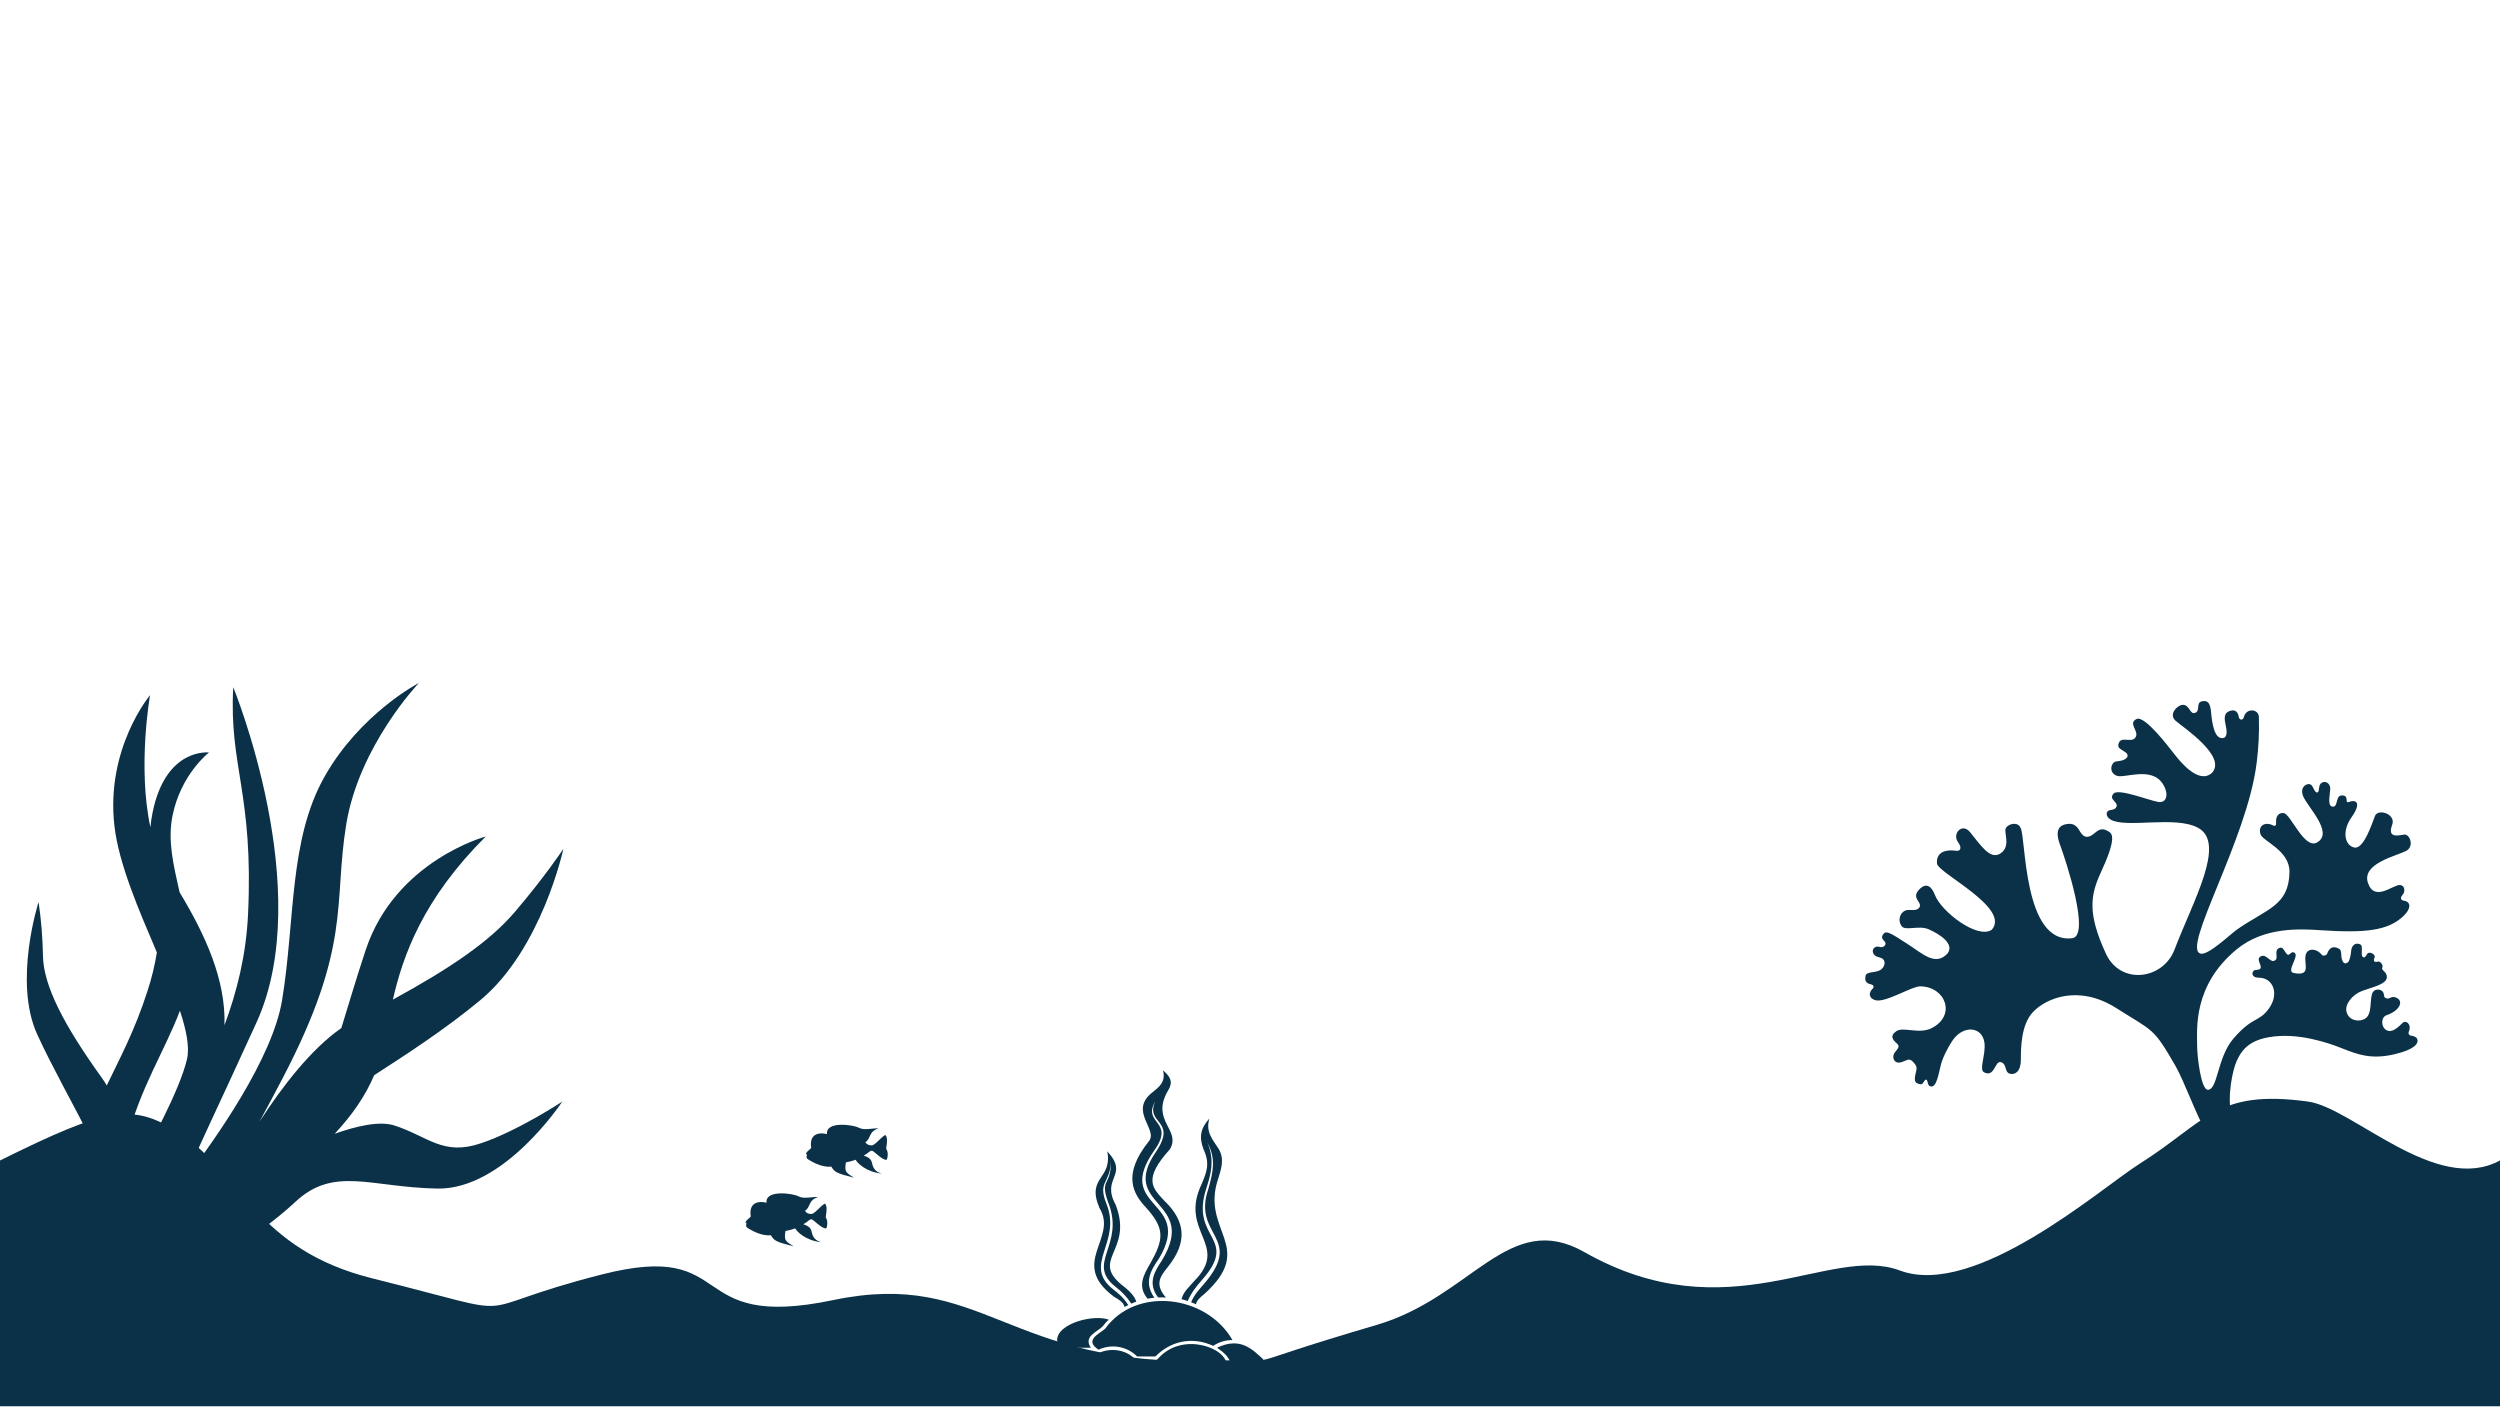
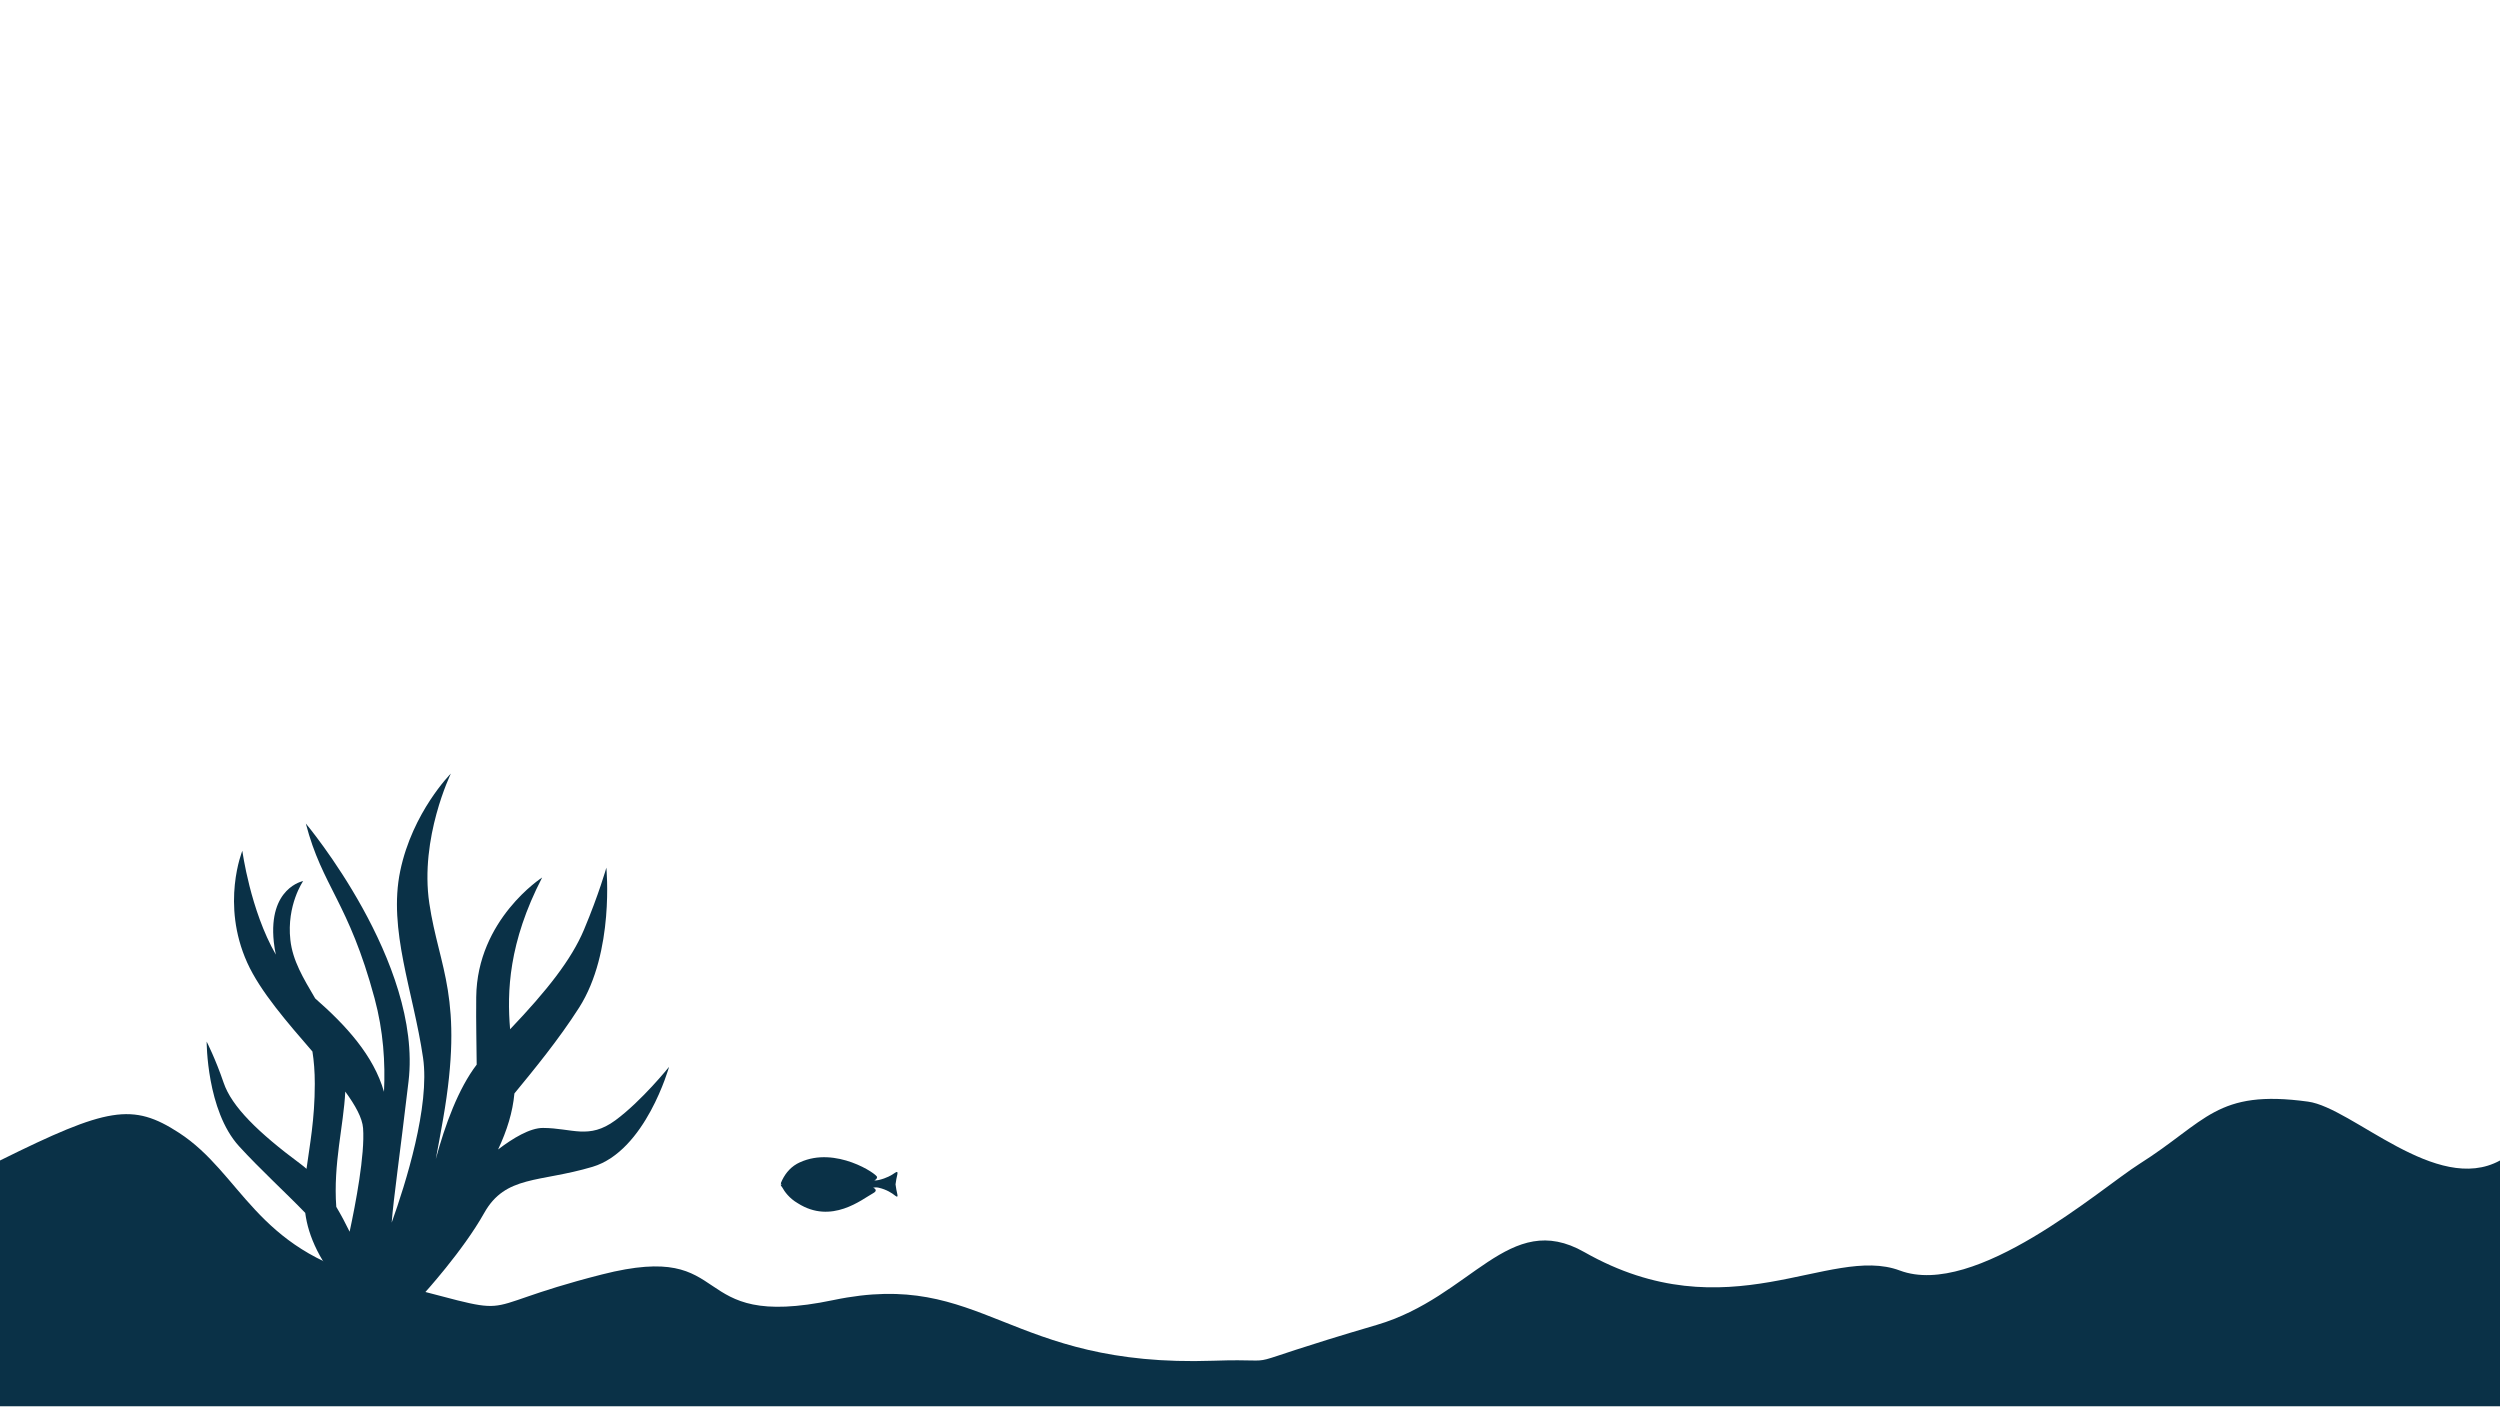
<svg xmlns="http://www.w3.org/2000/svg" id="Background" viewBox="0 0 1920 1080">
  <defs>
    <style>.cls-1{fill:#0a3147;}</style>
  </defs>
-   <g id="Layer_1" data-name="Layer 1">
-     <path class="cls-1" d="M0,891.26C82.56,850.33,101.77,846.78,137.51,870c48,31.22,58.48,89.42,148.6,111.83,126.75,31.52,64.05,25.49,176.17-3.06,105.43-26.85,62.07,43.9,177.7,19.68s133.08,52,291.89,46.57c63.4-2.18,3.72,8.26,125.56-27.53,73-21.44,101.28-88.88,159.31-55.91,110.56,62.81,188.31-6.1,242.3,14.15,58,21.74,154.22-63,183.83-81.73,51.9-32.78,59.1-57.63,129.7-48,34.2,4.68,98.56,72,147.43,45.21V1080H0V891.26" />
-     <path class="cls-1" d="M889.58,1043.21c0,.6-5,3-5.18,5.18,0,8.88,57.7,9.62,57.7,0,0-13.31-34-25.89-52.52-5.18Zm-13.32,4.44c0,6.66-40,6.66-40,0,0-8.88,22.93-17.75,36.25-3,.54.8,3.63,1.34,3.7,3Zm-27.37-27.37c-3.84,3.84-16.92,8.72-5.18,16.28a26.15,26.15,0,0,1,29.59,5.18h14.06c11.83-11.84,28.11-15.54,44.39-8.14a26.65,26.65,0,0,1,14.79-4.44c-20-34.77-74-41.43-97.65-8.88Zm63.24-21.12c3-6.66,6.3-10.7,10.74-15.87,29.59-33.29-9.62-31.08,3.7-71,3-9.61,6.65-20.71.74-34.77,6.65,12.58,4.44,22.2.73,35.51-12.57,36.25,27.38,37-2.95,72.51-3.7,4.44-8.08,8.72-10.31,14.64a31.79,31.79,0,0,1,3.69,1.48c.73-3,2.91-5,6.61-8,39.95-36.25-3-48.09,10.36-88,2.22-7.4,5.18-14.8.74-22.94-5.18-8.14-10.36-13.32-7.4-23.67-6.66,7.4-8.14,14.06-4.44,23.67,5.18,11.1,2.22,17.76-1.48,26.64-17.76,37,22.19,46.61-5.92,74.72-3.7,4.44-8.05,7.79-9.53,13.71a41,41,0,0,1,4.72,1.42Zm-19.59-31.41c-5.92,8.88-11.33,17.55-3.19,28.65,2.22,0,4.65,0,6.07.11-8.88-10.35-4.36-16.18,1.56-23.58,14.79-18.49,14.06-34.77-3-51-8.88-9.62-16.28-16.28,4.44-39.21,8.88-14.79-14.06-21.45-2.22-43.65,3-5.18,5.92-9.61-3-17,2.22,8.87-3,12.57-7.4,16.27-20,14.8,4.37,29.24-3.63,38.35-20.44,25.58-11.9,40.07-2.29,50.43,14.8,16.28,14.06,24.41,3.7,42.91-5.18,8.88-10.36,17.75-2.22,27.37,1.7-.31,3-.51,5.18-.74-8.14-11.83-3-20.71,3.7-30.33,26.63-45.13-35.51-37.73-3.7-82.86,16.28-22.93-9.62-20,.74-37.73-8.14,17.76,17,14.06.74,38.47-29.54,42.82,32.49,37.09,4.44,83.6ZM857,925.58c-12-21.55,10.8-22.43-6.66-41.43,4.35,21.75-16.35,19.31-5.92,43.65,14.44,23.34-23.67,42.17,11.1,68.06,3.7,2.22,7.34,4.16,8.08,7.86a25,25,0,0,1,2.9-1.39c-3.7-5.92-7.28-8.69-11-11.65-25.16-19.24,6.66-36.25-5.92-66.58-6.66-17,3-14.8,3.7-32.55,0,20-8.88,13.31-2.22,31.81,13.32,33.29-17.76,46.61,5.92,65.1a50.21,50.21,0,0,1,11.87,12.74,36.56,36.56,0,0,1,3.84-1.52c-1.48-4.45-5.17-8.1-8.86-11.06-28.36-21.28,6.81-27-6.85-63Zm-19.24,109.49c-5.92-8.87,4.84-11.9,9.25-16.62,1.78-2.11,2.47-3.29,4.6-4.91-11.84-4.44-39.74,3-39.74,15.61,0,7.4,25.89,5.69,25.89,5.92Zm96.92,0c4.44,3,11.09,8.14,10.36,14.06,4.44,0,25.15.74,25.15-5.18C962,1036.55,952.78,1026.35,934.71,1035.07Z" />
-     <path class="cls-1" d="M369.13,878.11c-29,9.77-40.31-5.32-66.19-13.73-11.49-3.73-29.46.5-45.89,6.36,13.39-14.41,23.45-28.84,30.33-45,23.41-15.13,54.38-35.08,81.57-57.67,47.21-39.24,63.73-116.19,63.73-116.19S418.79,673,395.27,700.52c-19.48,22.79-49.74,43.25-93.54,67.18,7.74-33.87,23.09-77.22,71.33-125.28,0,0-69.44,18.6-92.21,87.17-7.88,23.72-13.45,43.24-18.7,59.95-23.08,16.09-45.08,44.39-62.93,72,5.4-9.92,11.31-21,17.79-33.36,53.19-101.67,39-134.14,48.85-194.82s55.85-108.84,55.85-108.84-44.88,23.2-72.42,71.87-22.5,110.36-32.67,171.84C209.22,813,165.42,875,142.15,905.39c9.13-22.26,25.37-55.37,54.9-120.24,46.1-101.29-17.92-257.4-17.92-257.4-3.33,61,15.69,81.35,11.38,174.2-1.45,31.45-8.59,59.88-18.11,85.41,1.09-35.1-14.89-69.64-34.49-102.14-4.81-21.44-9.27-39.76-5.41-58.81,6.47-32,28-48.49,28-48.49s-32.91-4.08-43.21,45.56a109.72,109.72,0,0,0-1.8,11.84c-10-46.65-.25-101.42-.25-101.42S81,574.66,87.88,634.3c3.34,29.2,18.72,64.59,32.59,97.13a190.94,190.94,0,0,1-7.07,29.27C103.31,792.29,91.31,814,82,833.63c-1.15-1.94-2.34-3.82-3.6-5.58-29.09-40.41-45-70.78-45.4-94a318.62,318.62,0,0,0-3.38-41.29s-19.65,61-1,101.75c11.84,25.85,28.51,54.94,39.75,77.78a108.56,108.56,0,0,0-.11,36.65c8.82,56.72,50,77.72,50,77.72l0-.14a5,5,0,0,0,4.21.53,8.83,8.83,0,0,0,2.9-1.74c4.15,5.18,14.48,1.53,24.18-7.23,0,0,47.61-27.31,77.23-55s57.37-11.3,108.94-10.25S431.83,846,431.83,846s-33.69,22.37-62.69,32.13ZM102.36,901.49c-1.22-8.47-2.78-17.21-4.77-25.8,9.41-39,29.51-69.83,40.59-99.48,5,15.19,7.61,28.18,5.4,37.4-5.74,24-28.33,65.44-41.22,87.88Z" />
-     <path class="cls-1" d="M1731,890.53s-11.78-11.2-17-32.2c-4-16.22.82-37,3.74-43.4,3.85-8.4,9.8-17.85,32.54-19.25s46.14,8.55,49.35,9.8c10.5,4.08,21.12,8.37,38.74,4.32,17.26-4,19.32-9,18-12-.67-1.49-2.93-2.21-5-2.5a2,2,0,0,1-1.44-2.84c2.56-5.93-2.26-9.2-4.55-7-3.74,3.53-8,7.82-12.22,5.89-4.55-2.1-4.94-10-.35-11.63,10.33-3.59,13.28-10.71,7.79-13.39-4.11-2-5.34,1.48-8.06.34-2.36-.87-1-2.71-2.45-4.9s-7.09-3.23-8.49,2c-1.49,5.6-.17,13.73-4,17.59s-13.57,3.5-15.49-4.38c-1.42-5.79,4.54-13.12,11.9-15.92s18.66-4.92,19.07-10.33c.35-4.55-4.63-5.37-3.45-7.65,1-1.9-1.91-5.36-3.5-4.54-2.43.63-3.81-.16-2.45-3.15,1.08-2.48-4.26-5.18-5.6-2.8-.23.41-1.12,1.58-1.4,2-1.28,1.65-2.8.24-2.86-1.73-.07-2.37.33-4.92-.17-6.44-.75-2.25-7.17-3.28-7.94,3.73a29.81,29.81,0,0,1-1.6,7.61c-.57,1.45-3.42,3.71-5,.38-1.88-4-.17-8.05-2.63-9.45-4.43-2.53-7.54-1-9.14,3.59-.53,1.53-3.18,2.21-4.1,1.07-4-4.95-9.75-4.88-11.6-2-4.2,6.46,5.43,18.9-10,15.93-6.36-1.23,4.58-12.91.52-15.57-2.8-1.84-3.82,3.35-5.94.93-2.36-2.68-2.8-6.07-6.07-4.43-4.36,2.18.94,8.63-4,9.8-3.09.73-6.24-6.3-10.45-3.15-3.9,2.92,5.44,9.83-3.24,10.06-3.23.09-4.37,5.95,2.28,5.95,11,0,15.83,12.16,8,23.36s-12.42,5.94-27.35,23.27c-12.84,14.9-12,39.61-19.84,39.44-5.14-.12-8.16-25.2-8.16-34.31,0-12.36-3.26-45.81,30.33-73.5,21.24-17.5,49-15.78,65.11-14.69,34.76,2.33,50.29-.23,61.25-9.34,8.28-6.88,7.91-12.81,1.6-13.47-1.72-.18-2.4-2.43-.79-4,2.56-2.57,2.22-7.47-1.52-7.93-5.22-.66-19.6,13.41-24.74-1.52s21.3-20.62,29.17-24.62c6.65-3.38,3-13.18-1.4-12.6-4.18.54-13.23,3.22-9.22-7.47,3.15-8.4-10.85-12.72-13.18-6.88s-8.64,26-16,24.27-9.46-12.66-2.1-23.11c9.23-13.11,1.68-13.5-1.91-11.83-.68.33-1.75.23-1.75-.81,0-3-.81-4.64-4.35-4.16-4.41.59-2,9.8-7,8.41-3.63-1-1.28-10.16-1.26-13.81,0-4.39-4.51-6.58-7.32-3.78-2,2-.69,6.65-2.71,6.83-1.83.35-3-4.38-4.46-5.69-2.45-2.28-8.84.7-6.65,7.7,2.56,8.18,24.5,28.69,11,36.39-9.8,5.6-20.14-21.87-25.63-22.57-4-.51-6.19,2.66-5.81,7.11.18,2.11-.67,3.3-2.33,2.39-5.56-3-11.74-.37-9.71,6.59,1.64,5.6,22.66,12.42,22.31,29.34-.53,25.77-17.27,28-40.14,43.87-4.93,3.42-22,19.93-28,18.66-15.4-3.27,35.72-87.42,42.93-146.54a220.64,220.64,0,0,0,1.7-35.12c-.12-6.53-9.8-7.11-11.44-.23-1,3.5-3.73,2.1-4,.12-.53-3.68-2.64-5.72-5.9-4.9-3.8.94-6,3-4.32,10.26,1.26,5.56,1.68,10.5-2.22,10.86-6.41.58-8.11-11.75-8.86-20.19-.58-6.53-2.42-9.22-7.23-8s-.32,8.37-6,9c-3.11.14-3.72-7.05-9-6.3-4.08.58-10.5,7.34-4.9,12.25s39.85,27.47,27.72,40.05c-10.33,9.2-25.07-9.9-28.3-13.93-4-4.94-23.05-30.67-29.52-27.52-6.91,3.36,2.27,9.27-.7,14-3.26,5.17-12.08-2.1-13.3,5.94-.65,4.23,9.1,4.9,6.82,9.46-2.1,2.62-5.69,2.79-8.39,3.15-4,.52-6.13,8.39.34,11,5.67,2.3,26.53-7.43,35.35,6.13,4.9,7.52,3.33,15-3.33,14s-30.64-10.62-34.41-6.42c-4.2,4.66,3.87,6.26,2.21,10.15-.7,1.64-2,2.1-5,2.57-3.24.5-3.71,4.93.7,7.35,12.37,6.76,49.69-3.35,67.15,6.3,21.53,11.89-4.11,56.26-18.2,93.33-8.86,23.34-41.54,27.54-52.73,3.27-14.25-30.85-12-44.86-3.91-62.37,12.19-26.36,8.87-29.68,6.07-31.43-4.82-3-7.3-1.78-10.8,1.16-7,5.91-9.62,1.57-12.13-2.63-3-5-7-4.66-9.28-4.31-4.67.72-9.8,3.5-5.25,15.75s23.65,70.17,9.39,71.93c-38,4.66-35.44-78.9-39.66-84.7-2.11-5.84-11.9-2.57-11.67,1.86,0,4.66,3.5,13.42-4.2,18s-14.91-6.84-22.86-16.56c-6.3-7.7-13.83,1.34-9.39,7.41,3.6,4.93,1.7,7.31-1.4,6.83-5.6-.88-15.57-.35-14.65,9.8.68,7.37,56.65,34,42.13,50.8-10.68,7.7-38.83-13.73-43.75-26.72-2.57-6.77-6.54-9.1-11-5.14-8.55,7.66,1.87,10.39-.93,14.82-1.9,3-6.75,1.53-9.45,2-4.9.82-7.7,7.15-4.2,12.26,2.8,4.08,13.3-.94,21,2.56s19.94,10.74,14.34,18.44c-9.45,10.15-18.89.35-31.5-7.7s-16.31-10.9-18.54-5.95c-1.64,3.61,4.31,4.31,1.74,7.69-2,2.22-4.32.57-5.72.7-3.61.35-4.54,4.2-2,6.66,1.46,1.39,3.94,1.56,5.48,2.33,2.57,1.28,3.15,5.14,0,8.17-3.78,3.64-11.54,1.39-12.48,5.36-.52,3.17-.4,5.55,4.42,6.58,1.41.3,2.56,1.77,1.06,3.22-3.26,3.14-3.14,7.34,2,8.86,7.73,2.28,27.94-10.7,34.54-10.62,19.6.24,27.84,22.45,8.7,32.13-9.67,4.84-21.75-1.31-27,2.27s-3,6.64.58,9.67c1.92,1.93,1.11,3.14-1.76,6.68s-.5,9.1,4.71,7.58c5.06-1.47,6-3.84,9.55,0s2.36,4.9,1.4,9.81c-1,5.16.12,6.46,4.29,7.09,1.75.26,2.71-3.77,3.94-3.59,1.92.26.55,4.69,3.67,5.25,4.46.79,5.92-9.3,7.8-16.81,1.6-6.41,7.34-16.83,10.48-20.54,8.16-9.61,21-8.24,22.87,3.35,1.46,9.22-4.45,21-.2,23.15,8.52,4.31,8-9.72,13.3-7.7,4.31,1.64,2.26,7.53,6.42,8.75,4,1.16,8.52-1.75,8.52-10.5s0-26.92,9.21-36.75c10.15-10.85,35.35-21.35,64.06-3.15s28.35,14.7,45.5,44.45c6.69,11.61,17,40.53,23.45,50.06,10.15,15,28.35,26.94,30.1,26.94s6.66-4.89,6.66-4.89Z" />
-     <path class="cls-1" d="M588.7,923.7c-5.8-1.52-13.85-.51-12.11,10.52-.51,1.16-5.8,4.2-3.19,5.37-.58,1.52-.73,2.61,1,3.62s9.8,6.31,17.63,5.44c2.68,4.36,3.7,5,17.48,8.56-5.73-3.41-6.53-4.78-6.67-7.18a16.82,16.82,0,0,1,.43-4.64,41.79,41.79,0,0,0,7.48-2c1.16,2.39,7.83,9.36,20.09,10.66-5.08-1.3-6.75-4.42-7.47-7.91s-2.69-4.57-6.38-5.94c3.84-2.18,4.57-3.78,6.16-3.78s7.84,7.4,11.32,7c1.09-1.45,1.23-5.73.29-7.33s-.51-1.38-.22-4.06.73-5.73-.94-7.69c-3.19,1.45-7.91,8-10.52,8s-3.92-.94-4.86-2.47c4.35-2.46,2.39-8.49,10.3-10.52-4.86-.43-11,1.74-15.31-.58S587.54,913.47,588.7,923.7Z" />
-     <path class="cls-1" d="M635.13,871c-5.8-1.52-13.86-.5-12.12,10.52-.5,1.16-5.8,4.21-3.19,5.37-.58,1.52-.72,2.61,1,3.63s9.79,6.31,17.63,5.44c2.68,4.35,3.7,5,17.48,8.56-5.73-3.41-6.53-4.79-6.68-7.18a17.09,17.09,0,0,1,.44-4.65,41.57,41.57,0,0,0,7.47-2c1.16,2.4,7.84,9.36,20.1,10.67-5.08-1.31-6.75-4.43-7.48-7.91s-2.68-4.57-6.38-5.95c3.85-2.17,4.57-3.77,6.17-3.77s7.83,7.4,11.31,7c1.09-1.45,1.24-5.73.29-7.32s-.5-1.38-.21-4.07.72-5.73-1-7.69c-3.19,1.46-7.9,8-10.52,8s-3.91-.94-4.86-2.46c4.36-2.47,2.4-8.49,10.3-10.52-4.86-.44-11,1.74-15.3-.58S634,860.79,635.13,871Z" />
+   <g id="Layer_1">
+     <path class="cls-1" d="M0,891.26c82.56-40.93,101.77-44.48,137.51-21.24,48,31.22,58.48,89.42,148.6,111.83,126.75,31.52,64.05,25.49,176.17-3.06,105.43-26.85,62.07,43.9,177.7,19.68,115.63-24.22,133.09,52.04,291.89,46.57,63.4-2.18,3.72,8.25,125.55-27.53,73.02-21.45,101.28-88.89,159.32-55.91,110.55,62.81,188.31-6.1,242.3,14.15,57.99,21.75,154.21-63.02,183.83-81.73,51.9-32.78,59.1-57.64,129.7-47.97,34.19,4.68,98.55,72,147.43,45.21v188.74H0v-188.74" />
+     <path class="cls-1" d="M472.59,860.41c-20.37,14.98-33.07,5.96-55.55,5.85-9.99-.05-23.06,7.81-34.52,16.55,6.91-14.71,11.2-28.59,12.55-43.04,14.62-17.8,33.98-41.29,49.69-65.92,27.28-42.77,20.92-107.48,20.92-107.48,0,0-5.62,20.12-17.2,47.69-9.6,22.84-28.27,46.56-56.72,76.41-2.43-28.6-1.25-66.58,24.62-116.55,0,0-49.98,32.11-50.64,91.81-.23,20.66,.29,37.43,.36,51.9-14.12,18.47-24.31,46.27-31.4,72.52,1.75-9.16,3.62-19.36,5.6-30.73,16.28-93.4-3.07-115.39-10.58-165.63-7.51-50.25,16.57-99.72,16.57-99.72,0,0-29.48,29.55-38.91,74.79-9.43,45.24,10.06,92.52,17.52,143.47,5.44,37.11-13.44,96.91-24.1,126.68,1.58-19.82,6.03-49.97,12.95-108.46,10.8-91.32-78.87-198.08-78.87-198.08,12.72,48.85,32.81,60.08,52.79,134.24,6.77,25.12,8.31,49.3,7.24,71.79-7.98-27.9-29.25-51.07-52.85-71.71-9.18-15.66-17.3-28.96-19.06-44.92-2.97-26.84,9.83-45.22,9.83-45.22,0,0-26.94,5.07-22.55,46.74,.36,3.49,.91,6.72,1.56,9.77-19.65-34.19-25.72-79.76-25.72-79.76,0,0-16.65,40.69,3.74,85.91,9.98,22.14,30.98,46.13,50.09,68.25,1.14,7.18,1.81,15.34,1.81,24.81,0,27.4-3.98,47.52-6.36,65.3-1.39-1.24-2.8-2.42-4.24-3.48-33.06-24.49-53.22-44.4-59.4-62.61-6.18-18.21-13.05-31.64-13.05-31.64,0,0-.12,52.93,24.85,80.33,15.82,17.37,36.26,36.06,50.86,51.22,1.2,9.1,3.94,18.46,9.14,28.87,21.21,42.43,58.87,48.6,58.87,48.6l-.05-.11c1.31,.26,2.49,.09,3.45-.64,.8-.61,1.38-1.33,1.84-2.1,4.57,3.03,11.78-2.44,17.21-11.78,0,0,30.6-33.48,46.95-62.7,16.35-29.22,42.31-23.33,83.16-35.49,40.86-12.16,58.85-76.79,58.85-76.79,0,0-20.89,26.08-41.26,41.07h0Zm-204.08,85.54c-3.09-6.36-6.52-12.85-10.25-19.1-2.41-33.08,5.65-62.38,6.91-88.51,7.79,10.69,13.08,20.27,13.67,28.07,1.52,20.35-5.83,58.64-10.33,79.55h0Z" />
+     <path class="cls-1" d="M689.17,917.25c-.52-2.23-1.13-5.17-1.4-7.67,.28-2.5,.88-5.44,1.4-7.67,.45-1.95-.25-2.34-1.87-1.16-2.44,1.77-6.53,4.12-12.38,5.49-1.28,.3-2.44,.39-3.53,.32,1.06-.46,2.19-1.26,2.21-2.59,.04-2.29-31.82-23.87-59.15-11.35-.15,.06-.3,.13-.45,.19-.61,.28-1.19,.59-1.76,.9-.08,.04-.16,.08-.24,.12h.01c-6.06,3.45-9.9,8.93-12.16,14.42-.23,.56-.14,1.07,.18,1.14l.58,.13s-.25,.12-.58,.13c-1.27,.05,.5,1.82,.78,2.35,1.62,3.02,5.36,8.32,11.85,12.06h0c25.98,16.63,49.46-3.09,58-7.73,3.37-1.83,1.56-3.4-.05-4.25,1.41-.24,2.83-.24,4.3,.1,5.98,1.4,10.12,4.07,12.54,6.06,1.55,1.27,2.17,.95,1.72-1Z" />
  </g>
</svg>
